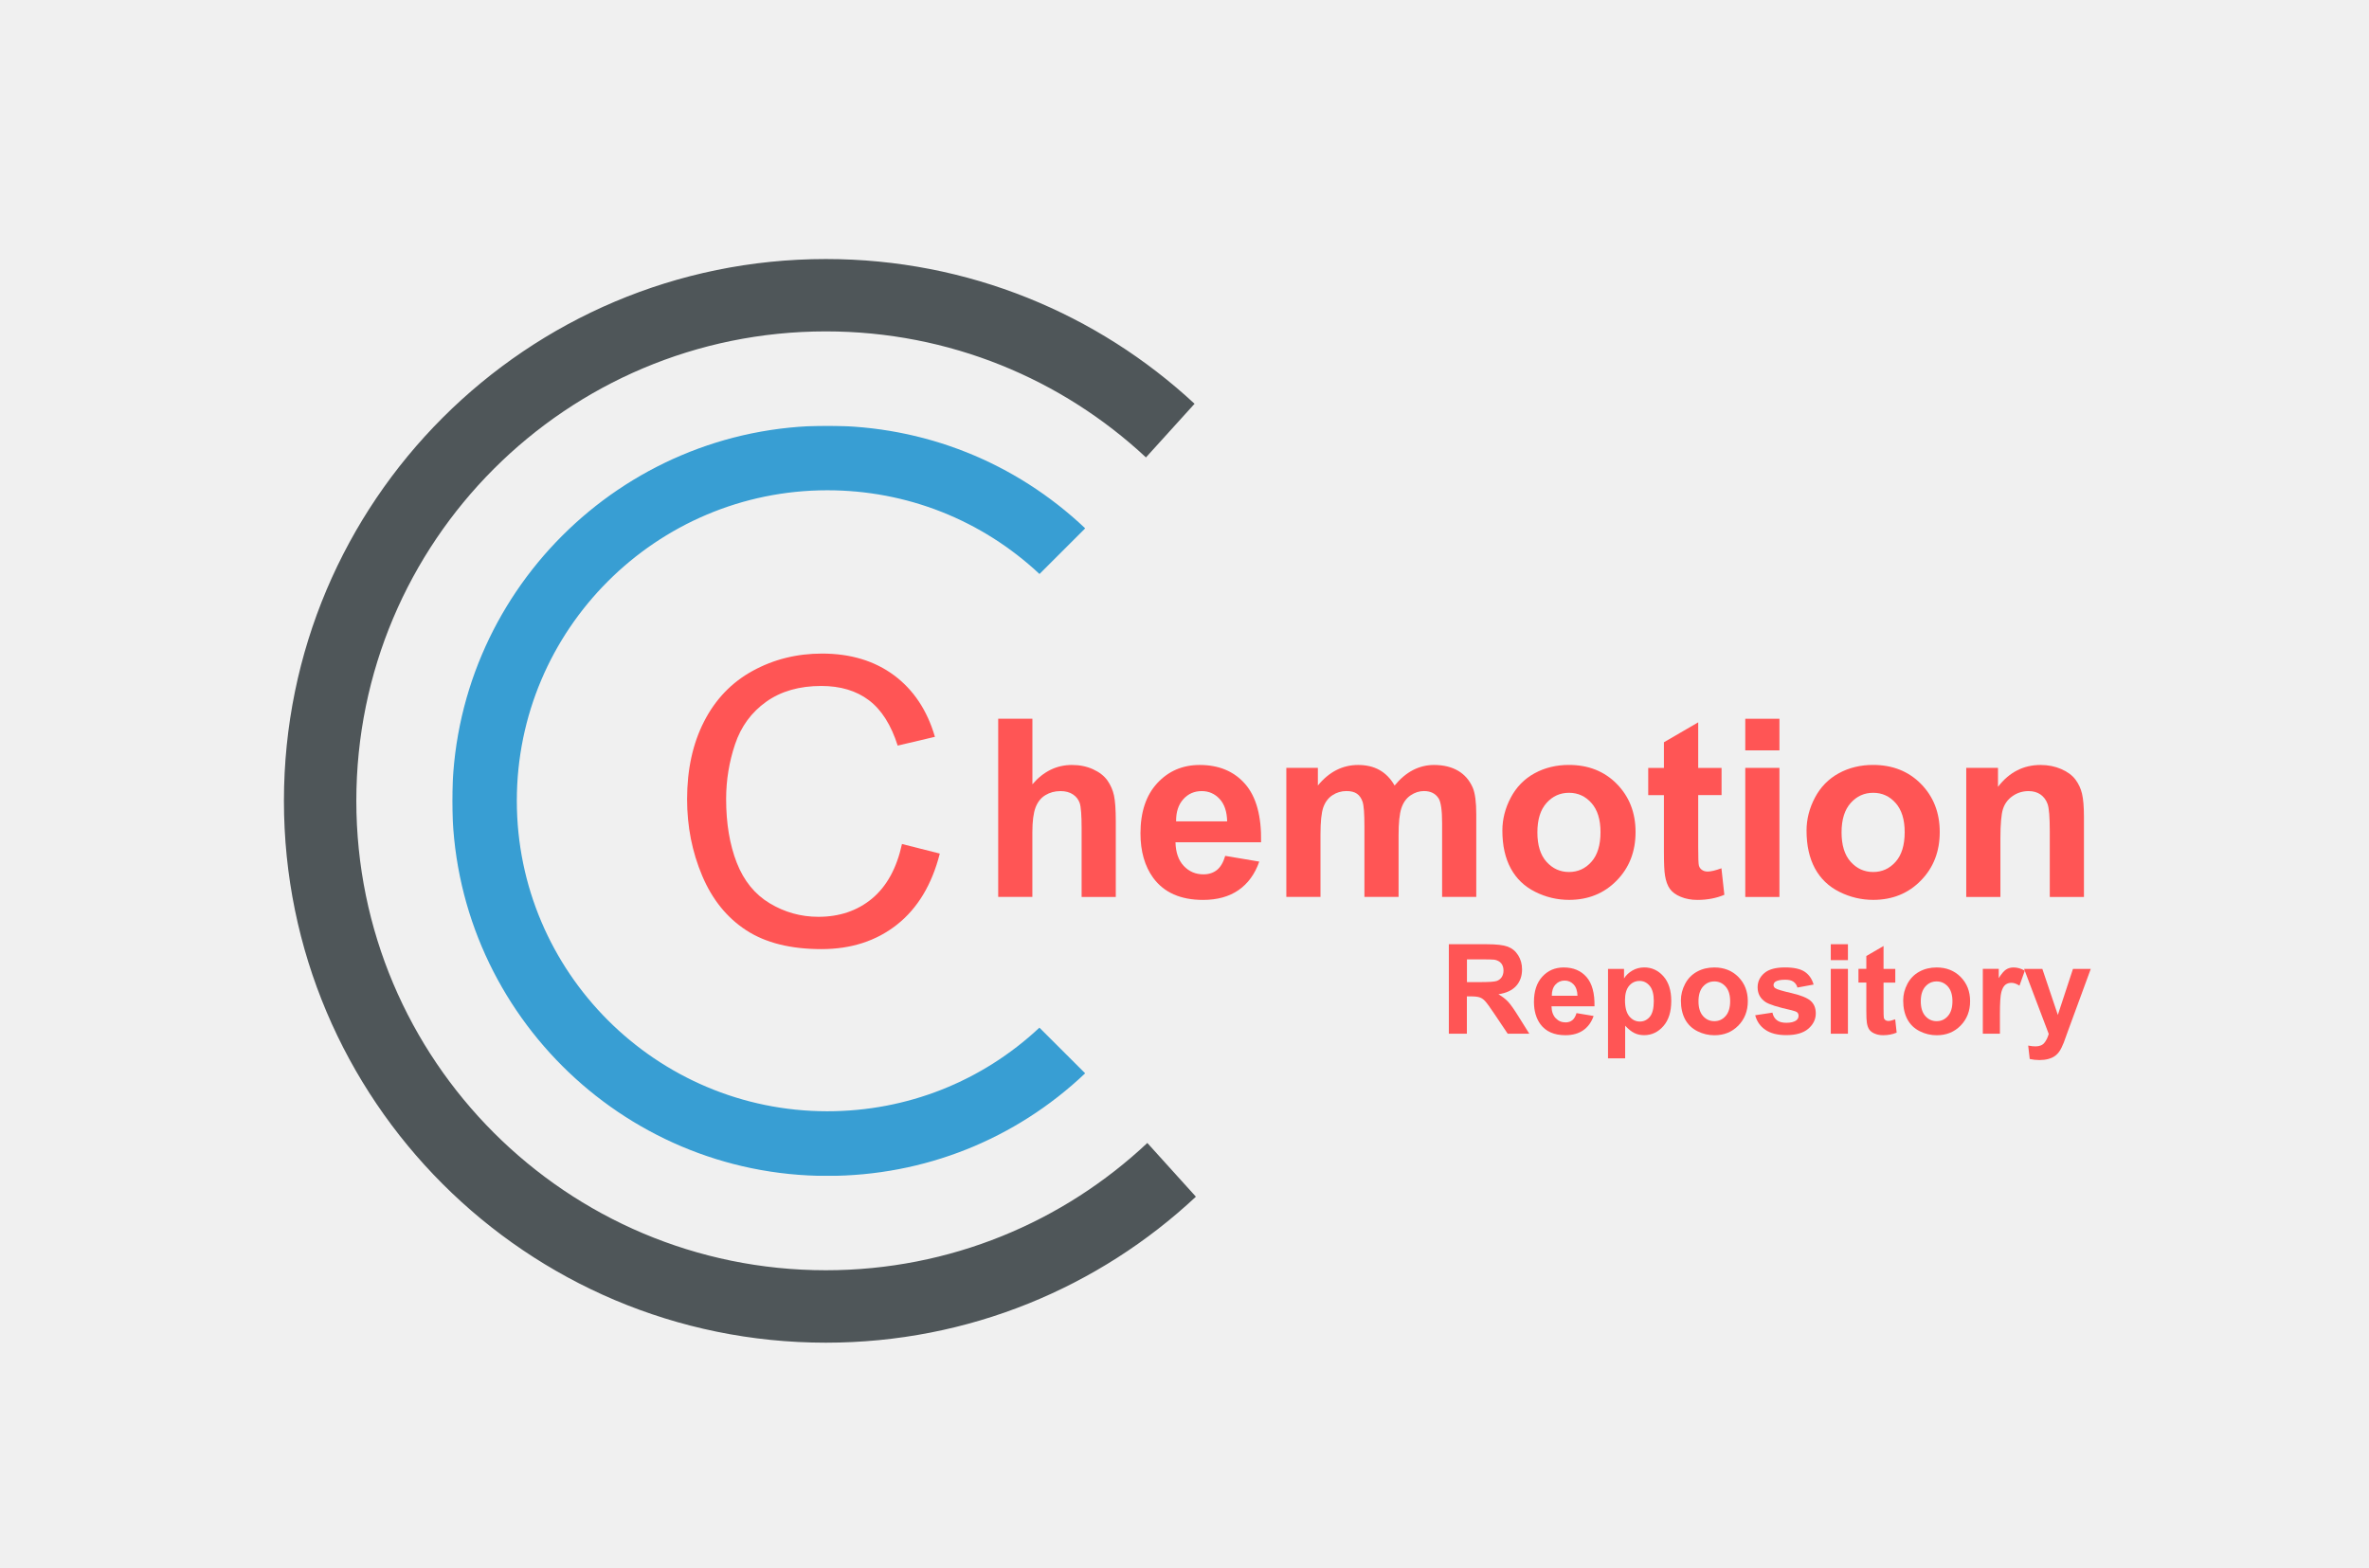
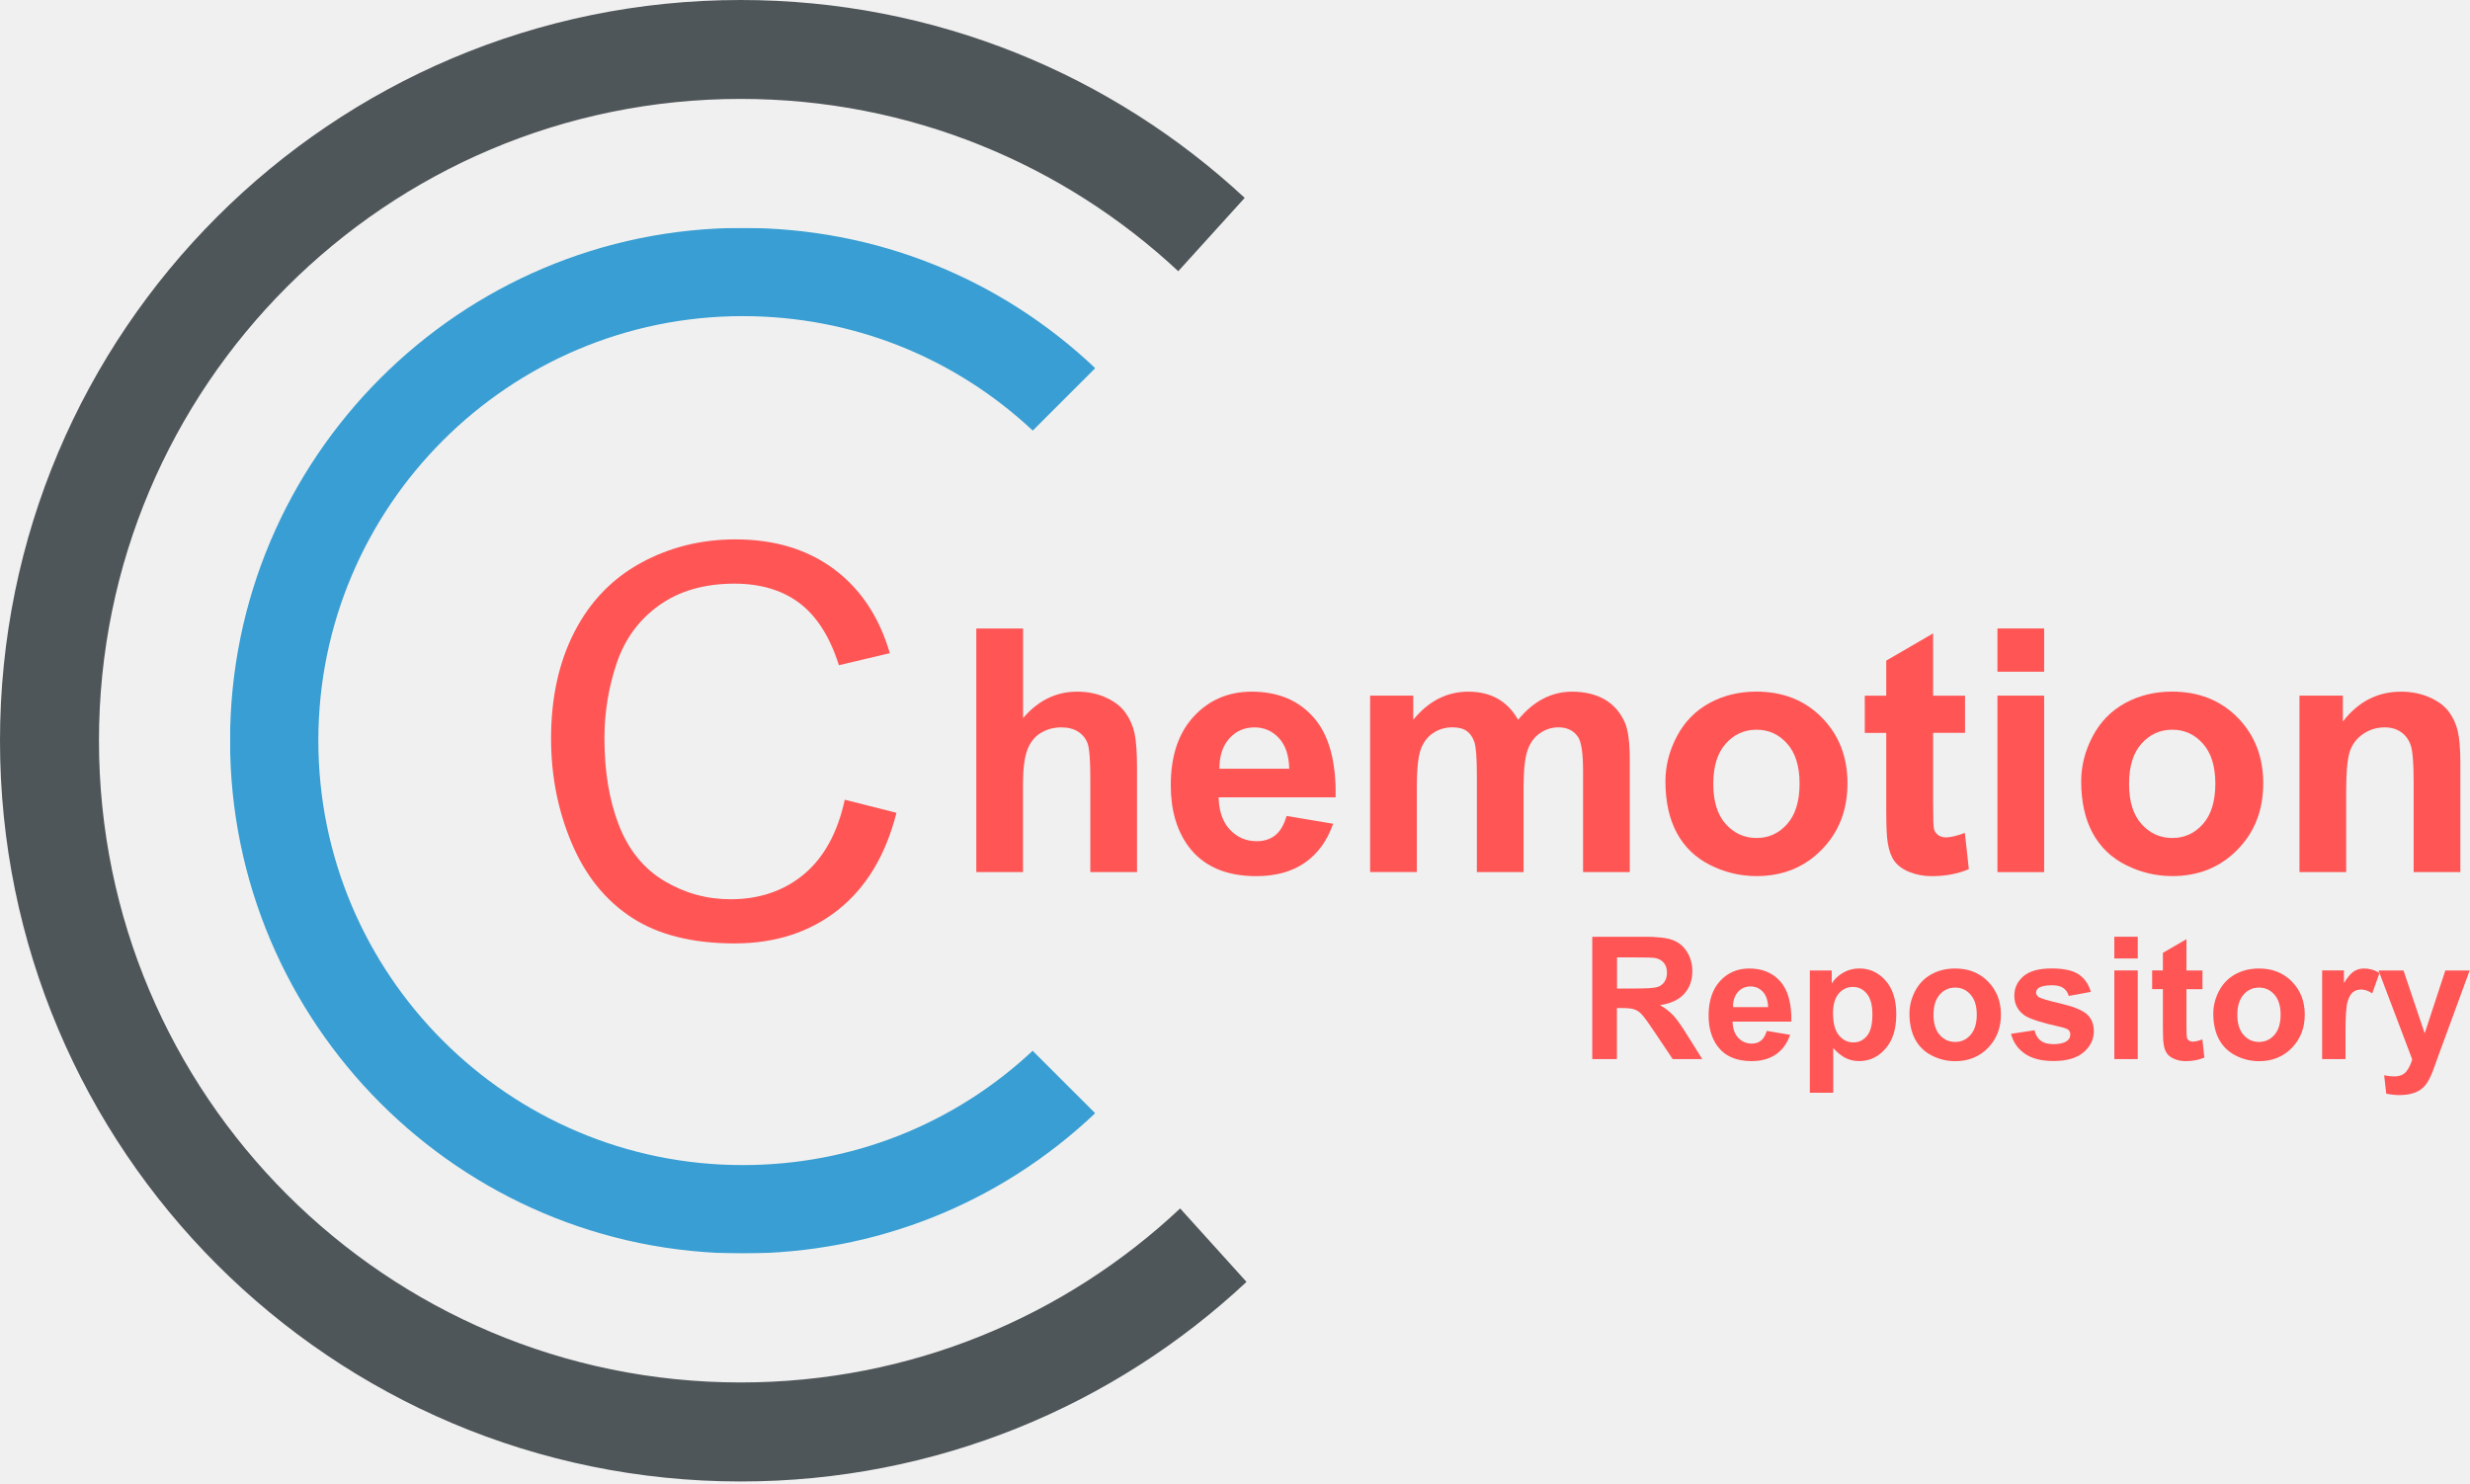
- <svg xmlns="http://www.w3.org/2000/svg" xmlns:xlink="http://www.w3.org/1999/xlink" version="1.1" id="Ebene_1" x="0px" y="0px" viewBox="0 0 587.31 388.71" style="enable-background:new 0 0 587.31 388.71;" xml:space="preserve">
-   <style type="text/css">
- 	.st0{fill:#1D1D1B;}
- 	.st1{fill:none;stroke:#000000;stroke-width:12;stroke-linecap:round;stroke-miterlimit:10;}
- 	.st2{fill:none;stroke:#000000;stroke-width:12;stroke-linecap:round;stroke-miterlimit:10;stroke-dasharray:0,16.86;}
- 	.st3{fill:none;stroke:#000000;stroke-width:12;stroke-linecap:round;stroke-miterlimit:10;stroke-dasharray:0,17.243;}
- 	.st4{fill:none;stroke:#000000;stroke-width:8;stroke-miterlimit:10;}
- 	.st5{fill:#FFFFFF;}
- 	.st6{opacity:0.9;clip-path:url(#SVGID_00000114771045015758116080000014157214229144160392_);}
- 	.st7{fill:#2495CF;}
- 	.st8{fill:#D8E037;}
- 	.st9{fill:#4F5659;}
- 	.st10{fill:#FF5555;}
- 	.st11{opacity:0.9;clip-path:url(#SVGID_00000025406713207554471230000017380474164097475236_);}
- 	.st12{opacity:0.9;clip-path:url(#SVGID_00000104686908753829695000000008863659152632465831_);}
- 	.st13{fill:#EE474E;}
- 	.st14{opacity:0.9;clip-path:url(#SVGID_00000110433346381735746930000006509794181767037596_);}
- 	.st15{opacity:0.9;clip-path:url(#SVGID_00000124863073615417300110000009890286027263070638_);}
- 	.st16{opacity:0.9;clip-path:url(#SVGID_00000142884133646991272170000016853235663429748891_);}
- 	.st17{enable-background:new    ;}
- 	.st18{opacity:0.9;clip-path:url(#SVGID_00000017494748364588260300000011226050035637329854_);}
- 	.st19{opacity:0.9;clip-path:url(#SVGID_00000163060626480700421050000004371839043227510433_);}
- 	.st20{opacity:0.9;clip-path:url(#SVGID_00000102542043186324165690000006718700378321194411_);}
- </style>
-   <g id="g3379_00000118399375132369714580000001925574134305975973_">
-     <g>
-       <defs>
-         <polygon id="SVGID_00000174582691753946299320000008921323360636766140_" points="112.12,105.56 269.04,105.56 269.04,291.57      112.12,291.57 112.12,105.56    " />
-       </defs>
-       <clipPath id="SVGID_00000156558663160290858540000011497043930441460622_">
-         <use xlink:href="#SVGID_00000174582691753946299320000008921323360636766140_" style="overflow:visible;" />
+ <svg xmlns="http://www.w3.org/2000/svg" width="100%" height="100%" viewBox="0 0 448 269" version="1.1" xml:space="preserve" style="fill-rule:evenodd;clip-rule:evenodd;stroke-linejoin:round;stroke-miterlimit:2;">
+   <g>
+     <g id="g3381_00000044876158148279555820000004462159444704757388_">
+       <clipPath id="_clip1">
+         <rect x="41.73" y="41.33" width="156.92" height="186.01" />
      </clipPath>
-       <g id="g3381_00000044876158148279555820000004462159444704757388_" style="opacity:0.9;clip-path:url(#SVGID_00000156558663160290858540000011497043930441460622_);">
-         <g id="g3383_00000085250014735777122500000008963437849798694314_" transform="translate(420.3984,300.5264)">
-           <g id="path3385_00000096060624419562156700000013283439826113600169_">
-             <path class="st7" d="M-215.3-24.98c-42.43,0-76.97-34.54-76.97-76.99c0-42.45,34.54-76.99,76.97-76.99       c19.71,0,38.28,7.36,52.61,20.76l11.33-11.32c-17.34-16.42-39.94-25.44-63.94-25.44c-51.27,0-92.98,41.72-92.98,93       s41.71,93.01,92.98,93.01c24,0,46.6-9.01,63.93-25.44l-11.34-11.32C-177.01-32.33-195.58-24.98-215.3-24.98" />
+       <g clip-path="url(#_clip1)">
+         <g opacity="0.9">
+           <g id="g3383_00000085250014735777122500000008963437849798694314_">
+             <g id="path3385_00000096060624419562156700000013283439826113600169_">
+               <path d="M134.708,211.316c-42.43,0 -76.97,-34.54 -76.97,-76.99c0,-42.45 34.54,-76.99 76.97,-76.99c19.71,0 38.28,7.36 52.61,20.76l11.33,-11.32c-17.34,-16.42 -39.94,-25.44 -63.94,-25.44c-51.27,0 -92.98,41.72 -92.98,93c0,51.28 41.71,93.01 92.98,93.01c24,0 46.6,-9.01 63.93,-25.44l-11.34,-11.32c-14.3,13.38 -32.87,20.73 -52.59,20.73" style="fill:#2495cf;fill-rule:nonzero;" />
+             </g>
          </g>
        </g>
      </g>
    </g>
  </g>
-   <g class="st17">
-     <path class="st10" d="M255.95,178.23v16.24c2.73-3.19,6-4.79,9.79-4.79c1.95,0,3.71,0.36,5.27,1.08c1.57,0.72,2.75,1.65,3.54,2.77   c0.79,1.13,1.34,2.37,1.63,3.74c0.29,1.37,0.44,3.49,0.44,6.36v18.78h-8.47V205.5c0-3.35-0.16-5.48-0.48-6.39s-0.89-1.62-1.7-2.15   c-0.81-0.53-1.83-0.8-3.06-0.8c-1.41,0-2.66,0.34-3.77,1.02c-1.11,0.68-1.91,1.71-2.43,3.09c-0.51,1.38-0.77,3.41-0.77,6.1v16.03   h-8.47v-44.18H255.95z" />
-     <path class="st10" d="M303.75,212.22l8.44,1.42c-1.08,3.09-2.8,5.45-5.14,7.07c-2.34,1.62-5.27,2.43-8.79,2.43   c-5.57,0-9.68-1.82-12.36-5.46c-2.11-2.91-3.16-6.59-3.16-11.03c0-5.3,1.39-9.46,4.16-12.46c2.77-3,6.28-4.51,10.52-4.51   c4.76,0,8.52,1.57,11.27,4.72c2.75,3.15,4.07,7.96,3.95,14.45h-21.22c0.06,2.51,0.74,4.47,2.05,5.86c1.31,1.4,2.93,2.09,4.88,2.09   c1.33,0,2.44-0.36,3.35-1.08C302.6,214.99,303.28,213.83,303.75,212.22z M304.23,203.66c-0.06-2.45-0.69-4.31-1.9-5.59   s-2.67-1.91-4.4-1.91c-1.85,0-3.38,0.67-4.58,2.02c-1.21,1.35-1.8,3.17-1.78,5.48H304.23z" />
-     <path class="st10" d="M318.91,190.4h7.81v4.37c2.79-3.4,6.12-5.09,9.98-5.09c2.05,0,3.83,0.42,5.33,1.27s2.74,2.12,3.71,3.83   c1.41-1.71,2.92-2.98,4.55-3.83c1.63-0.84,3.37-1.27,5.21-1.27c2.35,0,4.34,0.48,5.97,1.43c1.63,0.95,2.84,2.36,3.65,4.2   c0.58,1.37,0.87,3.58,0.87,6.63v20.46h-8.47v-18.29c0-3.17-0.29-5.22-0.87-6.15c-0.78-1.21-1.99-1.81-3.62-1.81   c-1.19,0-2.3,0.36-3.35,1.08s-1.8,1.78-2.26,3.18c-0.46,1.4-0.69,3.6-0.69,6.62v15.37h-8.47v-17.54c0-3.11-0.15-5.12-0.45-6.03   c-0.3-0.9-0.77-1.58-1.4-2.02c-0.63-0.44-1.49-0.66-2.58-0.66c-1.31,0-2.48,0.35-3.53,1.05c-1.04,0.7-1.79,1.72-2.25,3.04   c-0.45,1.33-0.68,3.53-0.68,6.6v15.55h-8.47V190.4z" />
-     <path class="st10" d="M372.46,205.95c0-2.81,0.69-5.54,2.08-8.17c1.39-2.63,3.35-4.64,5.89-6.03c2.54-1.39,5.38-2.08,8.51-2.08   c4.84,0,8.81,1.57,11.9,4.72c3.09,3.15,4.64,7.12,4.64,11.92c0,4.84-1.56,8.86-4.69,12.04c-3.12,3.19-7.06,4.78-11.8,4.78   c-2.93,0-5.73-0.66-8.39-1.99c-2.66-1.33-4.69-3.27-6.07-5.83C373.15,212.75,372.46,209.63,372.46,205.95z M381.14,206.4   c0,3.17,0.75,5.61,2.26,7.29s3.37,2.53,5.58,2.53c2.21,0,4.06-0.84,5.56-2.53c1.5-1.69,2.25-4.14,2.25-7.35   c0-3.13-0.75-5.55-2.25-7.23c-1.5-1.69-3.35-2.53-5.56-2.53c-2.21,0-4.07,0.84-5.58,2.53C381.89,200.8,381.14,203.23,381.14,206.4z   " />
-     <path class="st10" d="M426.8,190.4v6.75h-5.79v12.9c0,2.61,0.05,4.13,0.17,4.57c0.11,0.43,0.36,0.79,0.75,1.07s0.87,0.42,1.43,0.42   c0.78,0,1.92-0.27,3.41-0.81l0.72,6.57c-1.97,0.84-4.2,1.27-6.69,1.27c-1.53,0-2.9-0.26-4.13-0.77c-1.23-0.51-2.12-1.18-2.7-1.99   c-0.57-0.81-0.97-1.91-1.19-3.3c-0.18-0.98-0.27-2.97-0.27-5.97v-13.95h-3.89v-6.75h3.89v-6.36l8.5-4.94v11.3H426.8z" />
-     <path class="st10" d="M432.68,186.06v-7.84h8.47v7.84H432.68z M432.68,222.41V190.4h8.47v32.01H432.68z" />
-     <path class="st10" d="M447.87,205.95c0-2.81,0.69-5.54,2.08-8.17c1.39-2.63,3.35-4.64,5.89-6.03c2.54-1.39,5.38-2.08,8.51-2.08   c4.84,0,8.81,1.57,11.9,4.72c3.09,3.15,4.64,7.12,4.64,11.92c0,4.84-1.56,8.86-4.69,12.04c-3.12,3.19-7.06,4.78-11.8,4.78   c-2.93,0-5.73-0.66-8.39-1.99c-2.66-1.33-4.69-3.27-6.07-5.83C448.56,212.75,447.87,209.63,447.87,205.95z M456.55,206.4   c0,3.17,0.75,5.61,2.26,7.29s3.37,2.53,5.58,2.53c2.21,0,4.06-0.84,5.56-2.53c1.5-1.69,2.25-4.14,2.25-7.35   c0-3.13-0.75-5.55-2.25-7.23c-1.5-1.69-3.35-2.53-5.56-2.53c-2.21,0-4.07,0.84-5.58,2.53C457.3,200.8,456.55,203.23,456.55,206.4z" />
-     <path class="st10" d="M516.64,222.41h-8.47v-16.33c0-3.46-0.18-5.69-0.54-6.71c-0.36-1.01-0.95-1.8-1.76-2.37   c-0.81-0.56-1.79-0.84-2.94-0.84c-1.47,0-2.78,0.4-3.95,1.21c-1.17,0.8-1.96,1.87-2.4,3.19c-0.43,1.33-0.65,3.78-0.65,7.35v14.5   h-8.47V190.4h7.87v4.7c2.79-3.62,6.31-5.42,10.55-5.42c1.87,0,3.58,0.34,5.12,1.01c1.55,0.67,2.72,1.53,3.51,2.58   c0.79,1.04,1.35,2.23,1.66,3.56c0.31,1.33,0.47,3.22,0.47,5.7V222.41z" />
-   </g>
-   <g>
-     <path class="st9" d="M284.44,283.41L284.44,283.41c-20.83,19.57-48.86,31.56-79.7,31.56c-64.29,0-116.4-52.12-116.4-116.4   c0-64.29,52.11-116.4,116.4-116.4c30.67,0,58.57,11.86,79.36,31.25l0,0l12.05-13.3c-23.98-22.27-56.1-35.89-91.41-35.89   c-74.2,0-134.35,60.15-134.35,134.35c0,74.2,60.15,134.35,134.35,134.35c35.47,0,67.72-13.74,91.73-36.19c0,0,0,0,0.01-0.01   L284.44,283.41z" />
-   </g>
-   <g>
-     <path class="st10" d="M359.19,256.32v-22.19h9.43c2.37,0,4.09,0.2,5.17,0.6c1.07,0.4,1.94,1.11,2.58,2.13   c0.64,1.02,0.97,2.19,0.97,3.5c0,1.67-0.49,3.04-1.47,4.12c-0.98,1.08-2.44,1.77-4.39,2.05c0.97,0.57,1.77,1.19,2.4,1.86   c0.63,0.68,1.48,1.88,2.55,3.6l2.71,4.33h-5.36l-3.24-4.83c-1.15-1.73-1.94-2.81-2.36-3.26c-0.42-0.45-0.87-0.76-1.35-0.92   c-0.47-0.17-1.23-0.25-2.26-0.25h-0.91v9.26H359.19z M363.67,243.52h3.32c2.15,0,3.49-0.09,4.03-0.27s0.95-0.49,1.26-0.94   c0.3-0.44,0.46-1,0.46-1.67c0-0.75-0.2-1.35-0.6-1.81c-0.4-0.46-0.96-0.75-1.69-0.87c-0.36-0.05-1.45-0.08-3.27-0.08h-3.5V243.52z" />
-     <path class="st10" d="M390.84,251.21l4.24,0.71c-0.54,1.55-1.41,2.74-2.58,3.55c-1.18,0.81-2.65,1.22-4.41,1.22   c-2.79,0-4.86-0.91-6.21-2.74c-1.06-1.46-1.59-3.31-1.59-5.54c0-2.66,0.7-4.75,2.09-6.26c1.39-1.51,3.15-2.26,5.28-2.26   c2.39,0,4.28,0.79,5.66,2.37c1.38,1.58,2.04,4,1.98,7.26h-10.66c0.03,1.26,0.37,2.24,1.03,2.94c0.66,0.7,1.47,1.05,2.45,1.05   c0.67,0,1.23-0.18,1.68-0.54C390.26,252.6,390.61,252.01,390.84,251.21z M391.08,246.91c-0.03-1.23-0.35-2.17-0.96-2.81   c-0.61-0.64-1.34-0.96-2.21-0.96c-0.93,0-1.7,0.34-2.3,1.01c-0.61,0.68-0.9,1.59-0.89,2.75H391.08z" />
-     <path class="st10" d="M398.65,240.25h3.97v2.36c0.51-0.81,1.21-1.46,2.09-1.97c0.88-0.5,1.85-0.76,2.92-0.76   c1.87,0,3.45,0.73,4.75,2.19c1.3,1.46,1.95,3.5,1.95,6.12c0,2.68-0.65,4.77-1.97,6.26c-1.31,1.49-2.9,2.23-4.77,2.23   c-0.89,0-1.69-0.18-2.41-0.53c-0.72-0.35-1.48-0.96-2.28-1.82v8.1h-4.25V240.25z M402.86,248.01c0,1.81,0.36,3.14,1.07,4   c0.72,0.86,1.59,1.29,2.62,1.29c0.99,0,1.81-0.4,2.47-1.19c0.66-0.79,0.98-2.09,0.98-3.9c0-1.69-0.34-2.94-1.01-3.75   s-1.51-1.23-2.51-1.23c-1.04,0-1.9,0.4-2.59,1.2C403.2,245.25,402.86,246.44,402.86,248.01z" />
-     <path class="st10" d="M416.72,248.06c0-1.41,0.35-2.78,1.04-4.1c0.7-1.32,1.68-2.33,2.96-3.03c1.28-0.7,2.7-1.04,4.28-1.04   c2.43,0,4.43,0.79,5.98,2.37c1.55,1.58,2.33,3.57,2.33,5.99c0,2.43-0.79,4.45-2.35,6.05c-1.57,1.6-3.54,2.4-5.93,2.4   c-1.47,0-2.88-0.33-4.21-1s-2.35-1.64-3.05-2.93C417.07,251.47,416.72,249.9,416.72,248.06z M421.08,248.28   c0,1.59,0.38,2.82,1.13,3.66c0.76,0.85,1.69,1.27,2.8,1.27c1.11,0,2.04-0.42,2.79-1.27c0.75-0.85,1.13-2.08,1.13-3.69   c0-1.57-0.38-2.79-1.13-3.63c-0.75-0.85-1.68-1.27-2.79-1.27c-1.11,0-2.04,0.42-2.8,1.27   C421.46,245.47,421.08,246.69,421.08,248.28z" />
-     <path class="st10" d="M435.14,251.74l4.27-0.65c0.18,0.83,0.55,1.46,1.11,1.88c0.55,0.43,1.33,0.64,2.33,0.64   c1.1,0,1.93-0.2,2.48-0.61c0.37-0.28,0.56-0.66,0.56-1.14c0-0.32-0.1-0.59-0.3-0.8c-0.21-0.2-0.69-0.39-1.42-0.56   c-3.43-0.76-5.61-1.45-6.52-2.07c-1.27-0.87-1.91-2.07-1.91-3.62c0-1.39,0.55-2.56,1.65-3.51c1.1-0.95,2.8-1.42,5.12-1.42   c2.2,0,3.84,0.36,4.9,1.07c1.07,0.72,1.81,1.78,2.21,3.18l-4.01,0.74c-0.17-0.63-0.5-1.1-0.98-1.44s-1.16-0.5-2.05-0.5   c-1.12,0-1.92,0.16-2.41,0.47c-0.32,0.22-0.48,0.51-0.48,0.86c0,0.3,0.14,0.56,0.42,0.77c0.38,0.28,1.71,0.68,3.97,1.2   s3.85,1.15,4.75,1.89c0.89,0.76,1.33,1.81,1.33,3.16c0,1.47-0.62,2.74-1.85,3.8c-1.23,1.06-3.05,1.59-5.46,1.59   c-2.19,0-3.92-0.44-5.2-1.33C436.37,254.47,435.54,253.26,435.14,251.74z" />
-     <path class="st10" d="M453.88,238.07v-3.94h4.25v3.94H453.88z M453.88,256.32v-16.08h4.25v16.08H453.88z" />
-     <path class="st10" d="M469.87,240.25v3.39h-2.91v6.48c0,1.31,0.03,2.08,0.08,2.29c0.05,0.22,0.18,0.4,0.38,0.54   c0.2,0.14,0.44,0.21,0.72,0.21c0.39,0,0.96-0.14,1.71-0.41l0.36,3.3c-0.99,0.42-2.11,0.64-3.36,0.64c-0.77,0-1.46-0.13-2.07-0.39   c-0.62-0.26-1.07-0.59-1.35-1c-0.29-0.41-0.49-0.96-0.6-1.66c-0.09-0.49-0.14-1.49-0.14-3v-7.01h-1.95v-3.39h1.95v-3.19l4.27-2.48   v5.68H469.87z" />
-     <path class="st10" d="M471.83,248.06c0-1.41,0.35-2.78,1.04-4.1c0.7-1.32,1.68-2.33,2.96-3.03c1.28-0.7,2.7-1.04,4.28-1.04   c2.43,0,4.43,0.79,5.98,2.37c1.55,1.58,2.33,3.57,2.33,5.99c0,2.43-0.79,4.45-2.35,6.05c-1.57,1.6-3.54,2.4-5.93,2.4   c-1.47,0-2.88-0.33-4.21-1s-2.35-1.64-3.05-2.93C472.18,251.47,471.83,249.9,471.83,248.06z M476.19,248.28   c0,1.59,0.38,2.82,1.13,3.66c0.76,0.85,1.69,1.27,2.8,1.27c1.11,0,2.04-0.42,2.79-1.27c0.75-0.85,1.13-2.08,1.13-3.69   c0-1.57-0.38-2.79-1.13-3.63c-0.75-0.85-1.68-1.27-2.79-1.27c-1.11,0-2.04,0.42-2.8,1.27   C476.57,245.47,476.19,246.69,476.19,248.28z" />
-     <path class="st10" d="M495.82,256.32h-4.25v-16.08h3.95v2.29c0.68-1.08,1.29-1.79,1.82-2.13c0.54-0.34,1.15-0.51,1.84-0.51   c0.97,0,1.9,0.27,2.8,0.8l-1.32,3.71c-0.72-0.46-1.38-0.7-2-0.7c-0.6,0-1.1,0.16-1.51,0.49c-0.41,0.33-0.74,0.92-0.98,1.78   c-0.24,0.86-0.36,2.65-0.36,5.39V256.32z" />
-     <path class="st10" d="M501.8,240.25h4.53l3.84,11.41l3.75-11.41h4.41l-5.68,15.47l-1.01,2.8c-0.37,0.94-0.73,1.65-1.07,2.15   c-0.34,0.49-0.73,0.9-1.17,1.2c-0.44,0.31-0.98,0.55-1.62,0.72c-0.64,0.17-1.37,0.26-2.17,0.26c-0.82,0-1.62-0.09-2.41-0.26   l-0.38-3.33c0.67,0.13,1.27,0.2,1.8,0.2c0.99,0,1.72-0.29,2.2-0.87c0.47-0.58,0.84-1.32,1.09-2.22L501.8,240.25z" />
-   </g>
-   <g class="st17">
-     <path class="st10" d="M223.61,209.28l9.38,2.37c-1.96,7.7-5.5,13.58-10.61,17.62c-5.11,4.04-11.35,6.07-18.73,6.07   c-7.64,0-13.85-1.55-18.63-4.66c-4.79-3.11-8.43-7.61-10.93-13.51s-3.75-12.23-3.75-19c0-7.38,1.41-13.82,4.23-19.31   c2.82-5.49,6.83-9.67,12.04-12.52c5.2-2.85,10.93-4.28,17.18-4.28c7.09,0,13.05,1.81,17.89,5.41c4.83,3.61,8.2,8.69,10.1,15.23   l-9.23,2.18c-1.64-5.16-4.03-8.91-7.15-11.26c-3.12-2.35-7.06-3.53-11.79-3.53c-5.45,0-10,1.31-13.66,3.92s-6.23,6.12-7.71,10.51   c-1.48,4.4-2.22,8.94-2.22,13.61c0,6.03,0.88,11.29,2.63,15.78c1.76,4.5,4.49,7.86,8.19,10.08s7.72,3.34,12.04,3.34   c5.25,0,9.7-1.51,13.34-4.54C219.85,219.74,222.32,215.24,223.61,209.28z" />
-   </g>
+   <path d="M185.56,113.99l-0,16.25c2.73,-3.19 6,-4.79 9.79,-4.79c1.95,-0 3.71,0.36 5.27,1.08c1.57,0.72 2.75,1.65 3.54,2.77c0.79,1.13 1.34,2.37 1.63,3.74c0.29,1.37 0.44,3.49 0.44,6.36l-0,18.78l-8.47,0l-0,-16.91c-0,-3.35 -0.16,-5.48 -0.48,-6.39c-0.32,-0.91 -0.89,-1.62 -1.7,-2.15c-0.81,-0.53 -1.83,-0.8 -3.06,-0.8c-1.41,-0 -2.66,0.34 -3.77,1.02c-1.11,0.68 -1.91,1.71 -2.43,3.09c-0.51,1.38 -0.77,3.41 -0.77,6.1l-0,16.03l-8.47,-0l-0,-44.18l8.48,-0Z" style="fill:#f55;fill-rule:nonzero;" />
+   <path d="M233.36,147.99l8.44,1.42c-1.08,3.09 -2.8,5.45 -5.14,7.07c-2.34,1.62 -5.27,2.43 -8.79,2.43c-5.57,-0 -9.68,-1.82 -12.36,-5.46c-2.11,-2.91 -3.16,-6.59 -3.16,-11.03c-0,-5.3 1.39,-9.46 4.16,-12.46c2.77,-3 6.28,-4.51 10.52,-4.51c4.76,-0 8.52,1.57 11.27,4.72c2.75,3.15 4.07,7.96 3.95,14.45l-21.22,-0c0.06,2.51 0.74,4.47 2.05,5.86c1.31,1.4 2.93,2.09 4.88,2.09c1.33,-0 2.44,-0.36 3.35,-1.08c0.9,-0.73 1.58,-1.89 2.05,-3.5Zm0.48,-8.56c-0.06,-2.45 -0.69,-4.31 -1.9,-5.59c-1.21,-1.28 -2.67,-1.91 -4.4,-1.91c-1.85,0 -3.38,0.67 -4.58,2.02c-1.21,1.35 -1.8,3.17 -1.78,5.48l12.66,0Z" style="fill:#f55;fill-rule:nonzero;" />
+   <path d="M248.51,126.17l7.82,-0l-0,4.37c2.79,-3.4 6.12,-5.09 9.98,-5.09c2.05,0 3.83,0.42 5.33,1.27c1.5,0.85 2.74,2.12 3.71,3.83c1.41,-1.71 2.92,-2.98 4.55,-3.83c1.63,-0.84 3.37,-1.27 5.21,-1.27c2.35,0 4.34,0.48 5.97,1.43c1.63,0.95 2.84,2.36 3.65,4.2c0.58,1.37 0.87,3.58 0.87,6.63l-0,20.46l-8.47,0l-0,-18.29c-0,-3.17 -0.29,-5.22 -0.87,-6.15c-0.78,-1.21 -1.99,-1.81 -3.62,-1.81c-1.19,0 -2.3,0.36 -3.35,1.08c-1.05,0.72 -1.8,1.78 -2.26,3.18c-0.46,1.4 -0.69,3.6 -0.69,6.62l-0,15.37l-8.47,0l-0,-17.54c-0,-3.11 -0.15,-5.12 -0.45,-6.03c-0.3,-0.9 -0.77,-1.58 -1.4,-2.02c-0.63,-0.44 -1.49,-0.66 -2.58,-0.66c-1.31,0 -2.48,0.35 -3.53,1.05c-1.04,0.7 -1.79,1.72 -2.25,3.04c-0.45,1.33 -0.68,3.53 -0.68,6.6l-0,15.55l-8.47,0l-0,-31.99Z" style="fill:#f55;fill-rule:nonzero;" />
+   <path d="M302.07,141.72c-0,-2.81 0.69,-5.54 2.08,-8.17c1.39,-2.63 3.35,-4.64 5.89,-6.03c2.54,-1.39 5.38,-2.08 8.51,-2.08c4.84,-0 8.81,1.57 11.9,4.72c3.09,3.15 4.64,7.12 4.64,11.92c-0,4.84 -1.56,8.86 -4.69,12.04c-3.12,3.19 -7.06,4.78 -11.8,4.78c-2.93,-0 -5.73,-0.66 -8.39,-1.99c-2.66,-1.33 -4.69,-3.27 -6.07,-5.83c-1.38,-2.56 -2.07,-5.68 -2.07,-9.36Zm8.68,0.45c0,3.17 0.75,5.61 2.26,7.29c1.51,1.68 3.37,2.53 5.58,2.53c2.21,0 4.06,-0.84 5.56,-2.53c1.5,-1.69 2.25,-4.14 2.25,-7.35c0,-3.13 -0.75,-5.55 -2.25,-7.23c-1.5,-1.69 -3.35,-2.53 -5.56,-2.53c-2.21,0 -4.07,0.84 -5.58,2.53c-1.51,1.69 -2.26,4.12 -2.26,7.29Z" style="fill:#f55;fill-rule:nonzero;" />
+   <path d="M356.41,126.17l-0,6.75l-5.79,-0l-0,12.9c-0,2.61 0.05,4.13 0.17,4.57c0.11,0.43 0.36,0.79 0.75,1.07c0.39,0.28 0.87,0.42 1.43,0.42c0.78,-0 1.92,-0.27 3.41,-0.81l0.72,6.57c-1.97,0.84 -4.2,1.27 -6.69,1.27c-1.53,-0 -2.9,-0.26 -4.13,-0.77c-1.23,-0.51 -2.12,-1.18 -2.7,-1.99c-0.57,-0.81 -0.97,-1.91 -1.19,-3.3c-0.18,-0.98 -0.27,-2.97 -0.27,-5.97l-0,-13.95l-3.89,-0l-0,-6.75l3.89,-0l-0,-6.36l8.5,-4.94l-0,11.3l5.79,-0l-0,-0.01Z" style="fill:#f55;fill-rule:nonzero;" />
+   <path d="M362.29,121.83l-0,-7.84l8.47,-0l-0,7.84l-8.47,-0Zm-0,36.35l-0,-32.01l8.47,-0l-0,32.01l-8.47,-0Z" style="fill:#f55;fill-rule:nonzero;" />
+   <path d="M377.48,141.72c-0,-2.81 0.69,-5.54 2.08,-8.17c1.39,-2.63 3.35,-4.64 5.89,-6.03c2.54,-1.39 5.38,-2.08 8.51,-2.08c4.84,-0 8.81,1.57 11.9,4.72c3.09,3.15 4.64,7.12 4.64,11.92c-0,4.84 -1.56,8.86 -4.69,12.04c-3.12,3.19 -7.06,4.78 -11.8,4.78c-2.93,-0 -5.73,-0.66 -8.39,-1.99c-2.66,-1.33 -4.69,-3.27 -6.07,-5.83c-1.38,-2.56 -2.07,-5.68 -2.07,-9.36Zm8.68,0.45c0,3.17 0.75,5.61 2.26,7.29c1.51,1.68 3.37,2.53 5.58,2.53c2.21,0 4.06,-0.84 5.56,-2.53c1.5,-1.69 2.25,-4.14 2.25,-7.35c0,-3.13 -0.75,-5.55 -2.25,-7.23c-1.5,-1.69 -3.35,-2.53 -5.56,-2.53c-2.21,0 -4.07,0.84 -5.58,2.53c-1.51,1.69 -2.26,4.12 -2.26,7.29Z" style="fill:#f55;fill-rule:nonzero;" />
+   <path d="M446.25,158.18l-8.47,-0l-0,-16.33c-0,-3.46 -0.18,-5.69 -0.54,-6.71c-0.36,-1.01 -0.95,-1.8 -1.76,-2.37c-0.81,-0.56 -1.79,-0.84 -2.94,-0.84c-1.47,-0 -2.78,0.4 -3.95,1.21c-1.17,0.8 -1.96,1.87 -2.4,3.19c-0.43,1.33 -0.65,3.78 -0.65,7.35l-0,14.5l-8.47,-0l-0,-32.01l7.87,0l-0,4.7c2.79,-3.62 6.31,-5.42 10.55,-5.42c1.87,0 3.58,0.34 5.12,1.01c1.55,0.67 2.72,1.53 3.51,2.58c0.79,1.04 1.35,2.23 1.66,3.56c0.31,1.33 0.47,3.22 0.47,5.7l-0,19.88Z" style="fill:#f55;fill-rule:nonzero;" />
+   <path d="M214.05,219.18c-20.83,19.57 -48.86,31.56 -79.7,31.56c-64.29,0 -116.4,-52.12 -116.4,-116.4c-0,-64.29 52.11,-116.4 116.4,-116.4c30.67,0 58.57,11.86 79.36,31.25l12.05,-13.3c-23.98,-22.27 -56.1,-35.89 -91.41,-35.89c-74.2,0 -134.35,60.15 -134.35,134.35c-0,74.2 60.15,134.35 134.35,134.35c35.47,0 67.72,-13.74 91.73,-36.19l0.01,-0.01l-12.04,-13.32Z" style="fill:#4f5659;fill-rule:nonzero;" />
+   <path d="M288.8,192.09l-0,-22.19l9.43,-0c2.37,-0 4.09,0.2 5.17,0.6c1.07,0.4 1.94,1.11 2.58,2.13c0.64,1.02 0.97,2.19 0.97,3.5c-0,1.67 -0.49,3.04 -1.47,4.12c-0.98,1.08 -2.44,1.77 -4.39,2.05c0.97,0.57 1.77,1.19 2.4,1.86c0.63,0.68 1.48,1.88 2.55,3.6l2.71,4.33l-5.36,-0l-3.24,-4.83c-1.15,-1.73 -1.94,-2.81 -2.36,-3.26c-0.42,-0.45 -0.87,-0.76 -1.35,-0.92c-0.47,-0.17 -1.23,-0.25 -2.26,-0.25l-0.91,-0l-0,9.26l-4.47,-0Zm4.48,-12.8l3.32,-0c2.15,-0 3.49,-0.09 4.03,-0.27c0.54,-0.18 0.95,-0.49 1.26,-0.94c0.3,-0.44 0.46,-1 0.46,-1.67c0,-0.75 -0.2,-1.35 -0.6,-1.81c-0.4,-0.46 -0.96,-0.75 -1.69,-0.87c-0.36,-0.05 -1.45,-0.08 -3.27,-0.08l-3.5,-0l0,5.64l-0.01,0Z" style="fill:#f55;fill-rule:nonzero;" />
+   <path d="M320.45,186.98l4.24,0.71c-0.54,1.55 -1.41,2.74 -2.58,3.55c-1.18,0.81 -2.65,1.22 -4.41,1.22c-2.79,0 -4.86,-0.91 -6.21,-2.74c-1.06,-1.46 -1.59,-3.31 -1.59,-5.54c-0,-2.66 0.7,-4.75 2.09,-6.26c1.39,-1.51 3.15,-2.26 5.28,-2.26c2.39,0 4.28,0.79 5.66,2.37c1.38,1.58 2.04,4 1.98,7.26l-10.66,0c0.03,1.26 0.37,2.24 1.03,2.94c0.66,0.7 1.47,1.05 2.45,1.05c0.67,0 1.23,-0.18 1.68,-0.54c0.46,-0.37 0.81,-0.96 1.04,-1.76Zm0.24,-4.3c-0.03,-1.23 -0.35,-2.17 -0.96,-2.81c-0.61,-0.64 -1.34,-0.96 -2.21,-0.96c-0.93,-0 -1.7,0.34 -2.3,1.01c-0.61,0.68 -0.9,1.59 -0.89,2.75l6.36,-0l-0,0.01Z" style="fill:#f55;fill-rule:nonzero;" />
+   <path d="M328.26,176.02l3.97,-0l-0,2.36c0.51,-0.81 1.21,-1.46 2.09,-1.97c0.88,-0.5 1.85,-0.76 2.92,-0.76c1.87,-0 3.45,0.73 4.75,2.19c1.3,1.46 1.95,3.5 1.95,6.12c-0,2.68 -0.65,4.77 -1.97,6.26c-1.31,1.49 -2.9,2.23 -4.77,2.23c-0.89,-0 -1.69,-0.18 -2.41,-0.53c-0.72,-0.35 -1.48,-0.96 -2.28,-1.82l-0,8.1l-4.25,0l-0,-22.18Zm4.21,7.76c0,1.81 0.36,3.14 1.07,4c0.72,0.86 1.59,1.29 2.62,1.29c0.99,-0 1.81,-0.4 2.47,-1.19c0.66,-0.79 0.98,-2.09 0.98,-3.9c0,-1.69 -0.34,-2.94 -1.01,-3.75c-0.67,-0.81 -1.51,-1.23 -2.51,-1.23c-1.04,-0 -1.9,0.4 -2.59,1.2c-0.69,0.82 -1.03,2.01 -1.03,3.58Z" style="fill:#f55;fill-rule:nonzero;" />
+   <path d="M346.33,183.83c0,-1.41 0.35,-2.78 1.04,-4.1c0.7,-1.32 1.68,-2.33 2.96,-3.03c1.28,-0.7 2.7,-1.04 4.28,-1.04c2.43,-0 4.43,0.79 5.98,2.37c1.55,1.58 2.33,3.57 2.33,5.99c0,2.43 -0.79,4.45 -2.35,6.05c-1.57,1.6 -3.54,2.4 -5.93,2.4c-1.47,-0 -2.88,-0.33 -4.21,-1c-1.33,-0.67 -2.35,-1.64 -3.05,-2.93c-0.7,-1.3 -1.05,-2.87 -1.05,-4.71Zm4.36,0.22c0,1.59 0.38,2.82 1.13,3.66c0.76,0.85 1.69,1.27 2.8,1.27c1.11,-0 2.04,-0.42 2.79,-1.27c0.75,-0.85 1.13,-2.08 1.13,-3.69c0,-1.57 -0.38,-2.79 -1.13,-3.63c-0.75,-0.85 -1.68,-1.27 -2.79,-1.27c-1.11,-0 -2.04,0.42 -2.8,1.27c-0.75,0.85 -1.13,2.07 -1.13,3.66Z" style="fill:#f55;fill-rule:nonzero;" />
+   <path d="M364.75,187.51l4.27,-0.65c0.18,0.83 0.55,1.46 1.11,1.88c0.55,0.43 1.33,0.64 2.33,0.64c1.1,0 1.93,-0.2 2.48,-0.61c0.37,-0.28 0.56,-0.66 0.56,-1.14c-0,-0.32 -0.1,-0.59 -0.3,-0.8c-0.21,-0.2 -0.69,-0.39 -1.42,-0.56c-3.43,-0.76 -5.61,-1.45 -6.52,-2.07c-1.27,-0.87 -1.91,-2.07 -1.91,-3.62c-0,-1.39 0.55,-2.56 1.65,-3.51c1.1,-0.95 2.8,-1.42 5.12,-1.42c2.2,0 3.84,0.36 4.9,1.07c1.07,0.72 1.81,1.78 2.21,3.18l-4.01,0.74c-0.17,-0.63 -0.5,-1.1 -0.98,-1.44c-0.48,-0.34 -1.16,-0.5 -2.05,-0.5c-1.12,0 -1.92,0.16 -2.41,0.47c-0.32,0.22 -0.48,0.51 -0.48,0.86c-0,0.3 0.14,0.56 0.42,0.77c0.38,0.28 1.71,0.68 3.97,1.2c2.26,0.52 3.85,1.15 4.75,1.89c0.89,0.76 1.33,1.81 1.33,3.16c-0,1.47 -0.62,2.74 -1.85,3.8c-1.23,1.06 -3.05,1.59 -5.46,1.59c-2.19,0 -3.92,-0.44 -5.2,-1.33c-1.28,-0.87 -2.11,-2.08 -2.51,-3.6Z" style="fill:#f55;fill-rule:nonzero;" />
+   <path d="M383.49,173.84l-0,-3.94l4.25,-0l-0,3.94l-4.25,-0Zm-0,18.25l-0,-16.08l4.25,0l-0,16.08l-4.25,-0Z" style="fill:#f55;fill-rule:nonzero;" />
+   <path d="M399.48,176.02l-0,3.39l-2.91,-0l-0,6.48c-0,1.31 0.03,2.08 0.08,2.29c0.05,0.22 0.18,0.4 0.38,0.54c0.2,0.14 0.44,0.21 0.72,0.21c0.39,-0 0.96,-0.14 1.71,-0.41l0.36,3.3c-0.99,0.42 -2.11,0.64 -3.36,0.64c-0.77,-0 -1.46,-0.13 -2.07,-0.39c-0.62,-0.26 -1.07,-0.59 -1.35,-1c-0.29,-0.41 -0.49,-0.96 -0.6,-1.66c-0.09,-0.49 -0.14,-1.49 -0.14,-3l-0,-7.01l-1.95,-0l-0,-3.39l1.95,-0l-0,-3.19l4.27,-2.48l-0,5.68l2.91,-0Z" style="fill:#f55;fill-rule:nonzero;" />
+   <path d="M401.44,183.83c-0,-1.41 0.35,-2.78 1.04,-4.1c0.7,-1.32 1.68,-2.33 2.96,-3.03c1.28,-0.7 2.7,-1.04 4.28,-1.04c2.43,-0 4.43,0.79 5.98,2.37c1.55,1.58 2.33,3.57 2.33,5.99c-0,2.43 -0.79,4.45 -2.35,6.05c-1.57,1.6 -3.54,2.4 -5.93,2.4c-1.47,-0 -2.88,-0.33 -4.21,-1c-1.33,-0.67 -2.35,-1.64 -3.05,-2.93c-0.7,-1.3 -1.05,-2.87 -1.05,-4.71Zm4.36,0.22c0,1.59 0.38,2.82 1.13,3.66c0.76,0.85 1.69,1.27 2.8,1.27c1.11,-0 2.04,-0.42 2.79,-1.27c0.75,-0.85 1.13,-2.08 1.13,-3.69c0,-1.57 -0.38,-2.79 -1.13,-3.63c-0.75,-0.85 -1.68,-1.27 -2.79,-1.27c-1.11,-0 -2.04,0.42 -2.8,1.27c-0.75,0.85 -1.13,2.07 -1.13,3.66Z" style="fill:#f55;fill-rule:nonzero;" />
+   <path d="M425.43,192.09l-4.25,-0l-0,-16.08l3.95,0l-0,2.29c0.68,-1.08 1.29,-1.79 1.82,-2.13c0.54,-0.34 1.15,-0.51 1.84,-0.51c0.97,0 1.9,0.27 2.8,0.8l-1.32,3.71c-0.72,-0.46 -1.38,-0.7 -2,-0.7c-0.6,0 -1.1,0.16 -1.51,0.49c-0.41,0.33 -0.74,0.92 -0.98,1.78c-0.24,0.86 -0.36,2.65 -0.36,5.39l-0,4.96l0.01,-0Z" style="fill:#f55;fill-rule:nonzero;" />
+   <path d="M431.41,176.02l4.53,-0l3.84,11.41l3.75,-11.41l4.41,-0l-5.68,15.47l-1.01,2.8c-0.37,0.94 -0.73,1.65 -1.07,2.15c-0.34,0.49 -0.73,0.9 -1.17,1.2c-0.44,0.31 -0.98,0.55 -1.62,0.72c-0.64,0.17 -1.37,0.26 -2.17,0.26c-0.82,-0 -1.62,-0.09 -2.41,-0.26l-0.38,-3.33c0.67,0.13 1.27,0.2 1.8,0.2c0.99,-0 1.72,-0.29 2.2,-0.87c0.47,-0.58 0.84,-1.32 1.09,-2.22l-6.11,-16.12Z" style="fill:#f55;fill-rule:nonzero;" />
+   <path d="M153.22,145.05l9.38,2.37c-1.96,7.7 -5.5,13.58 -10.61,17.62c-5.11,4.04 -11.35,6.07 -18.73,6.07c-7.64,-0 -13.85,-1.55 -18.63,-4.66c-4.79,-3.11 -8.43,-7.61 -10.93,-13.51c-2.5,-5.9 -3.75,-12.23 -3.75,-19c-0,-7.38 1.41,-13.82 4.23,-19.31c2.82,-5.49 6.83,-9.67 12.04,-12.52c5.2,-2.85 10.93,-4.28 17.18,-4.28c7.09,-0 13.05,1.81 17.89,5.41c4.83,3.61 8.2,8.69 10.1,15.23l-9.23,2.18c-1.64,-5.16 -4.03,-8.91 -7.15,-11.26c-3.12,-2.35 -7.06,-3.53 -11.79,-3.53c-5.45,-0 -10,1.31 -13.66,3.92c-3.66,2.61 -6.23,6.12 -7.71,10.51c-1.48,4.4 -2.22,8.94 -2.22,13.61c-0,6.03 0.88,11.29 2.63,15.78c1.76,4.5 4.49,7.86 8.19,10.08c3.7,2.22 7.72,3.34 12.04,3.34c5.25,-0 9.7,-1.51 13.34,-4.54c3.63,-3.05 6.1,-7.55 7.39,-13.51Z" style="fill:#f55;fill-rule:nonzero;" />
</svg>
